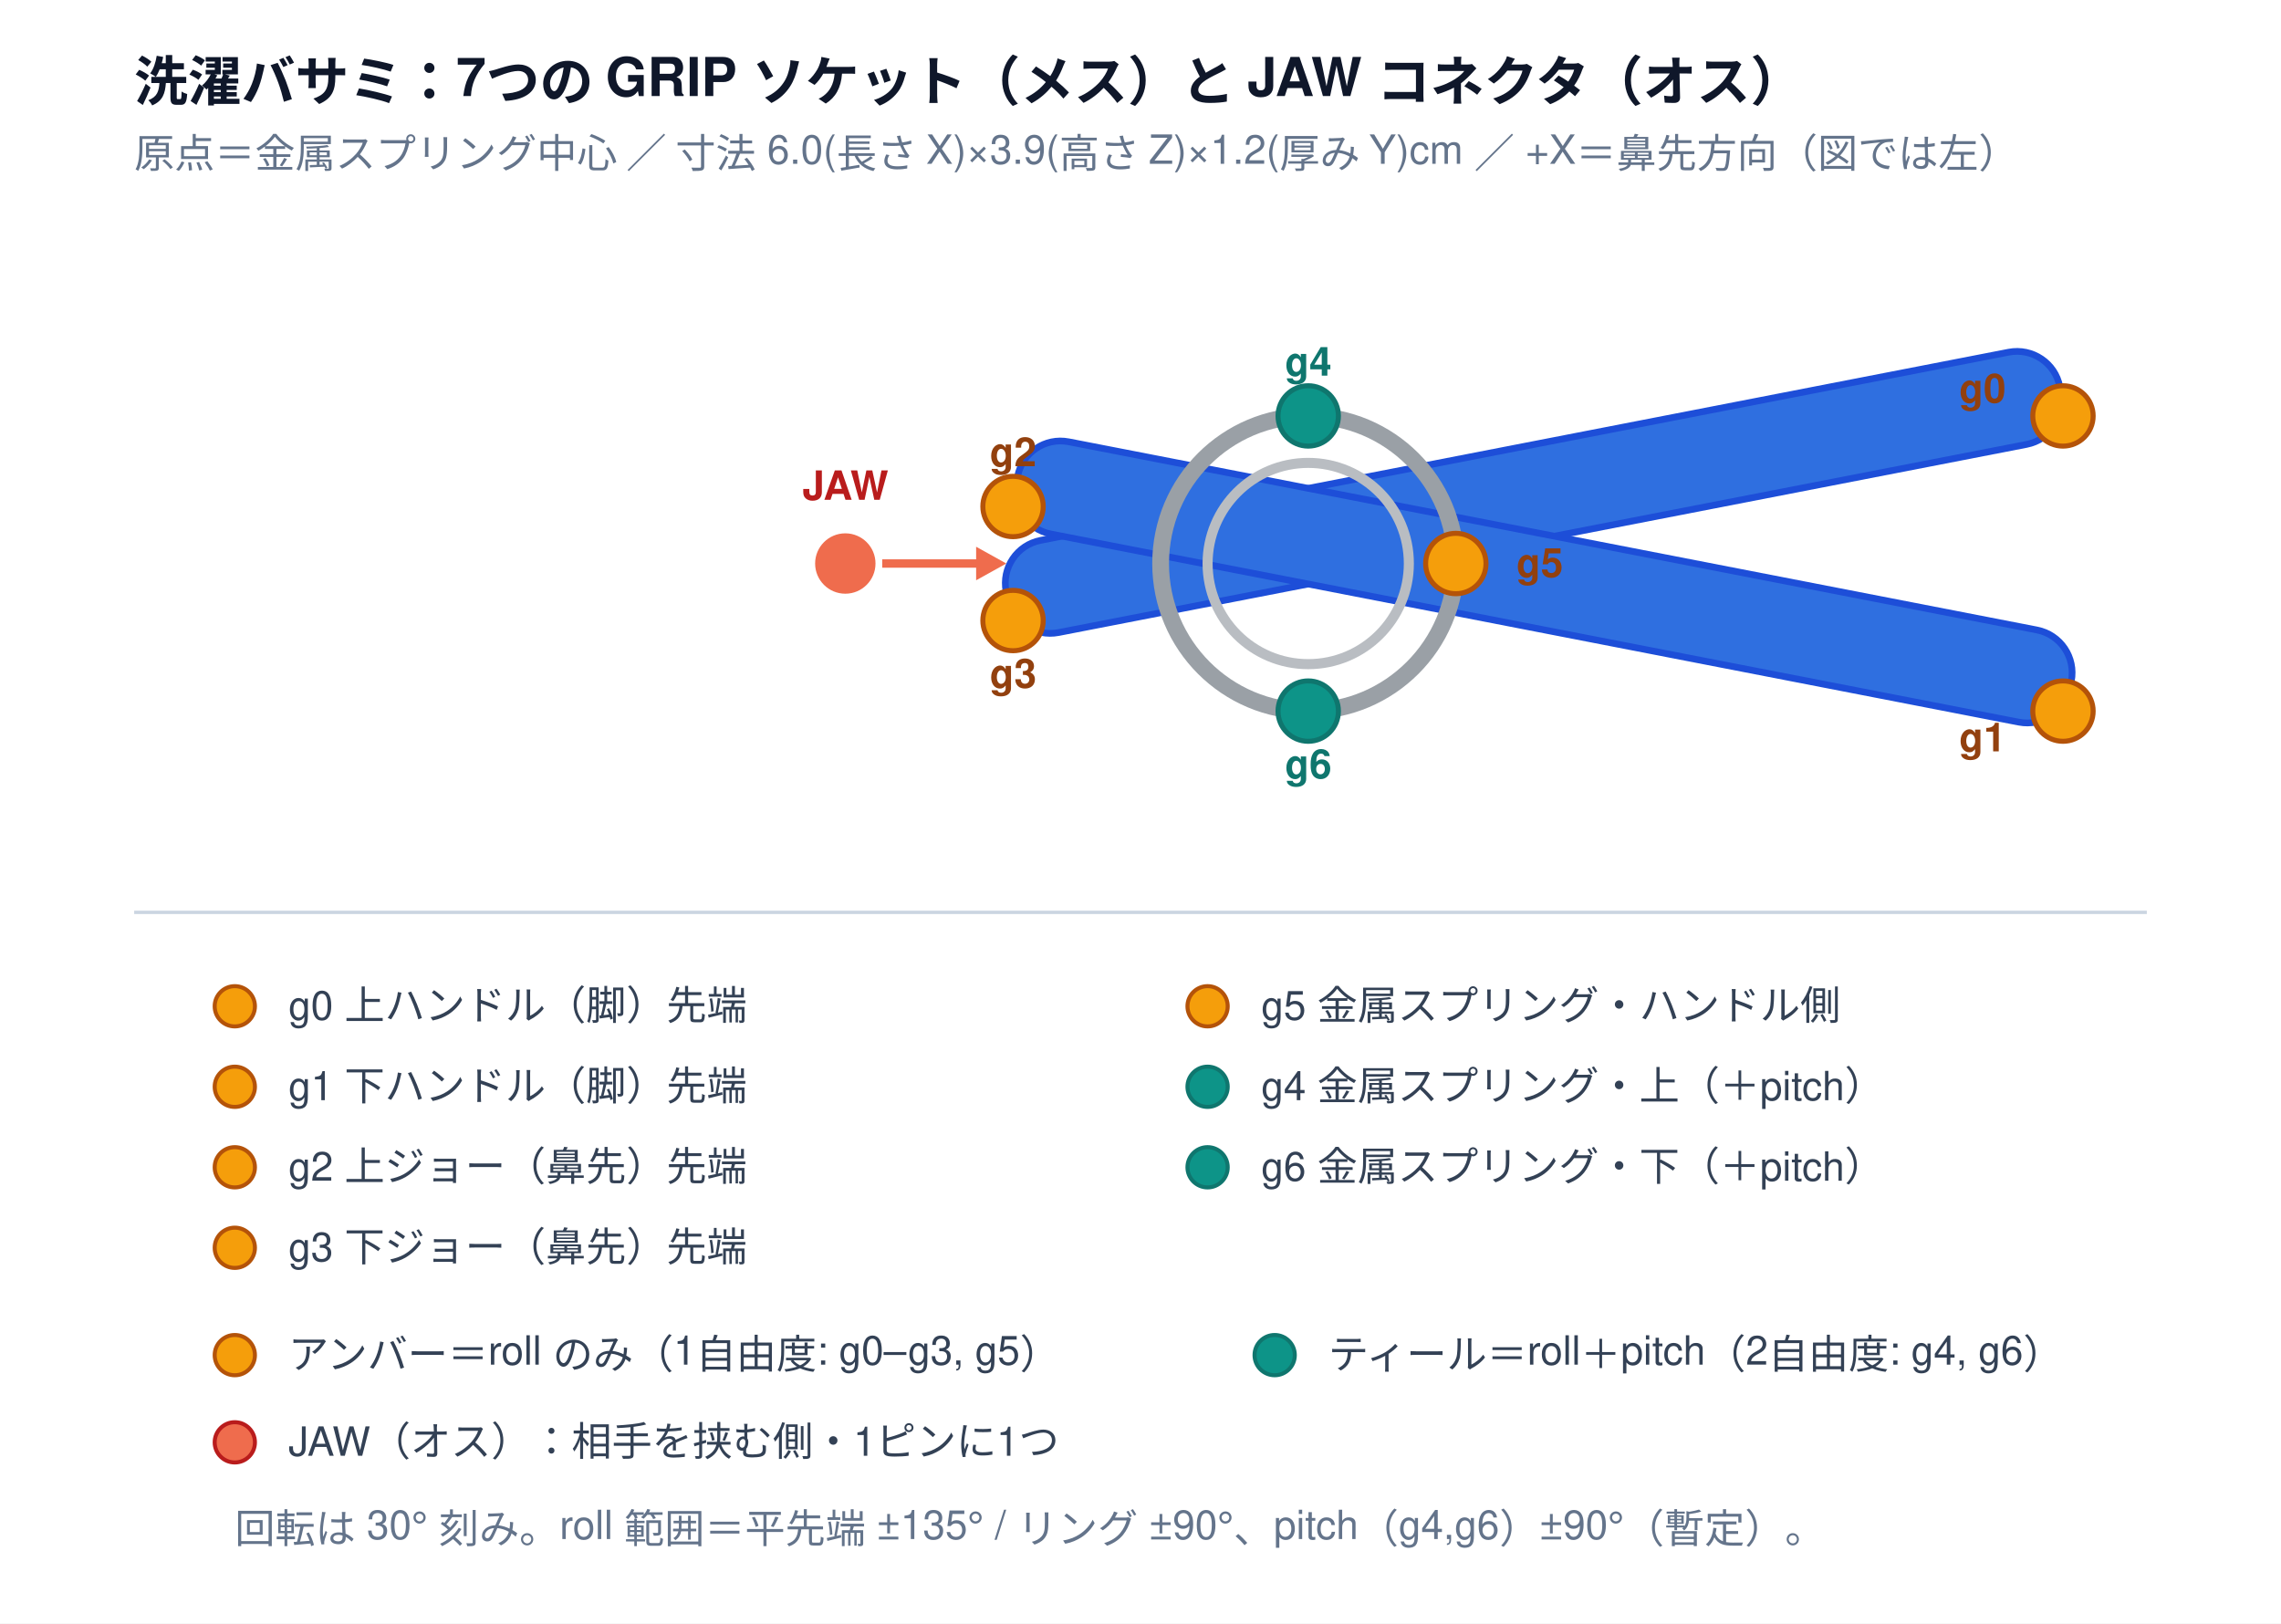
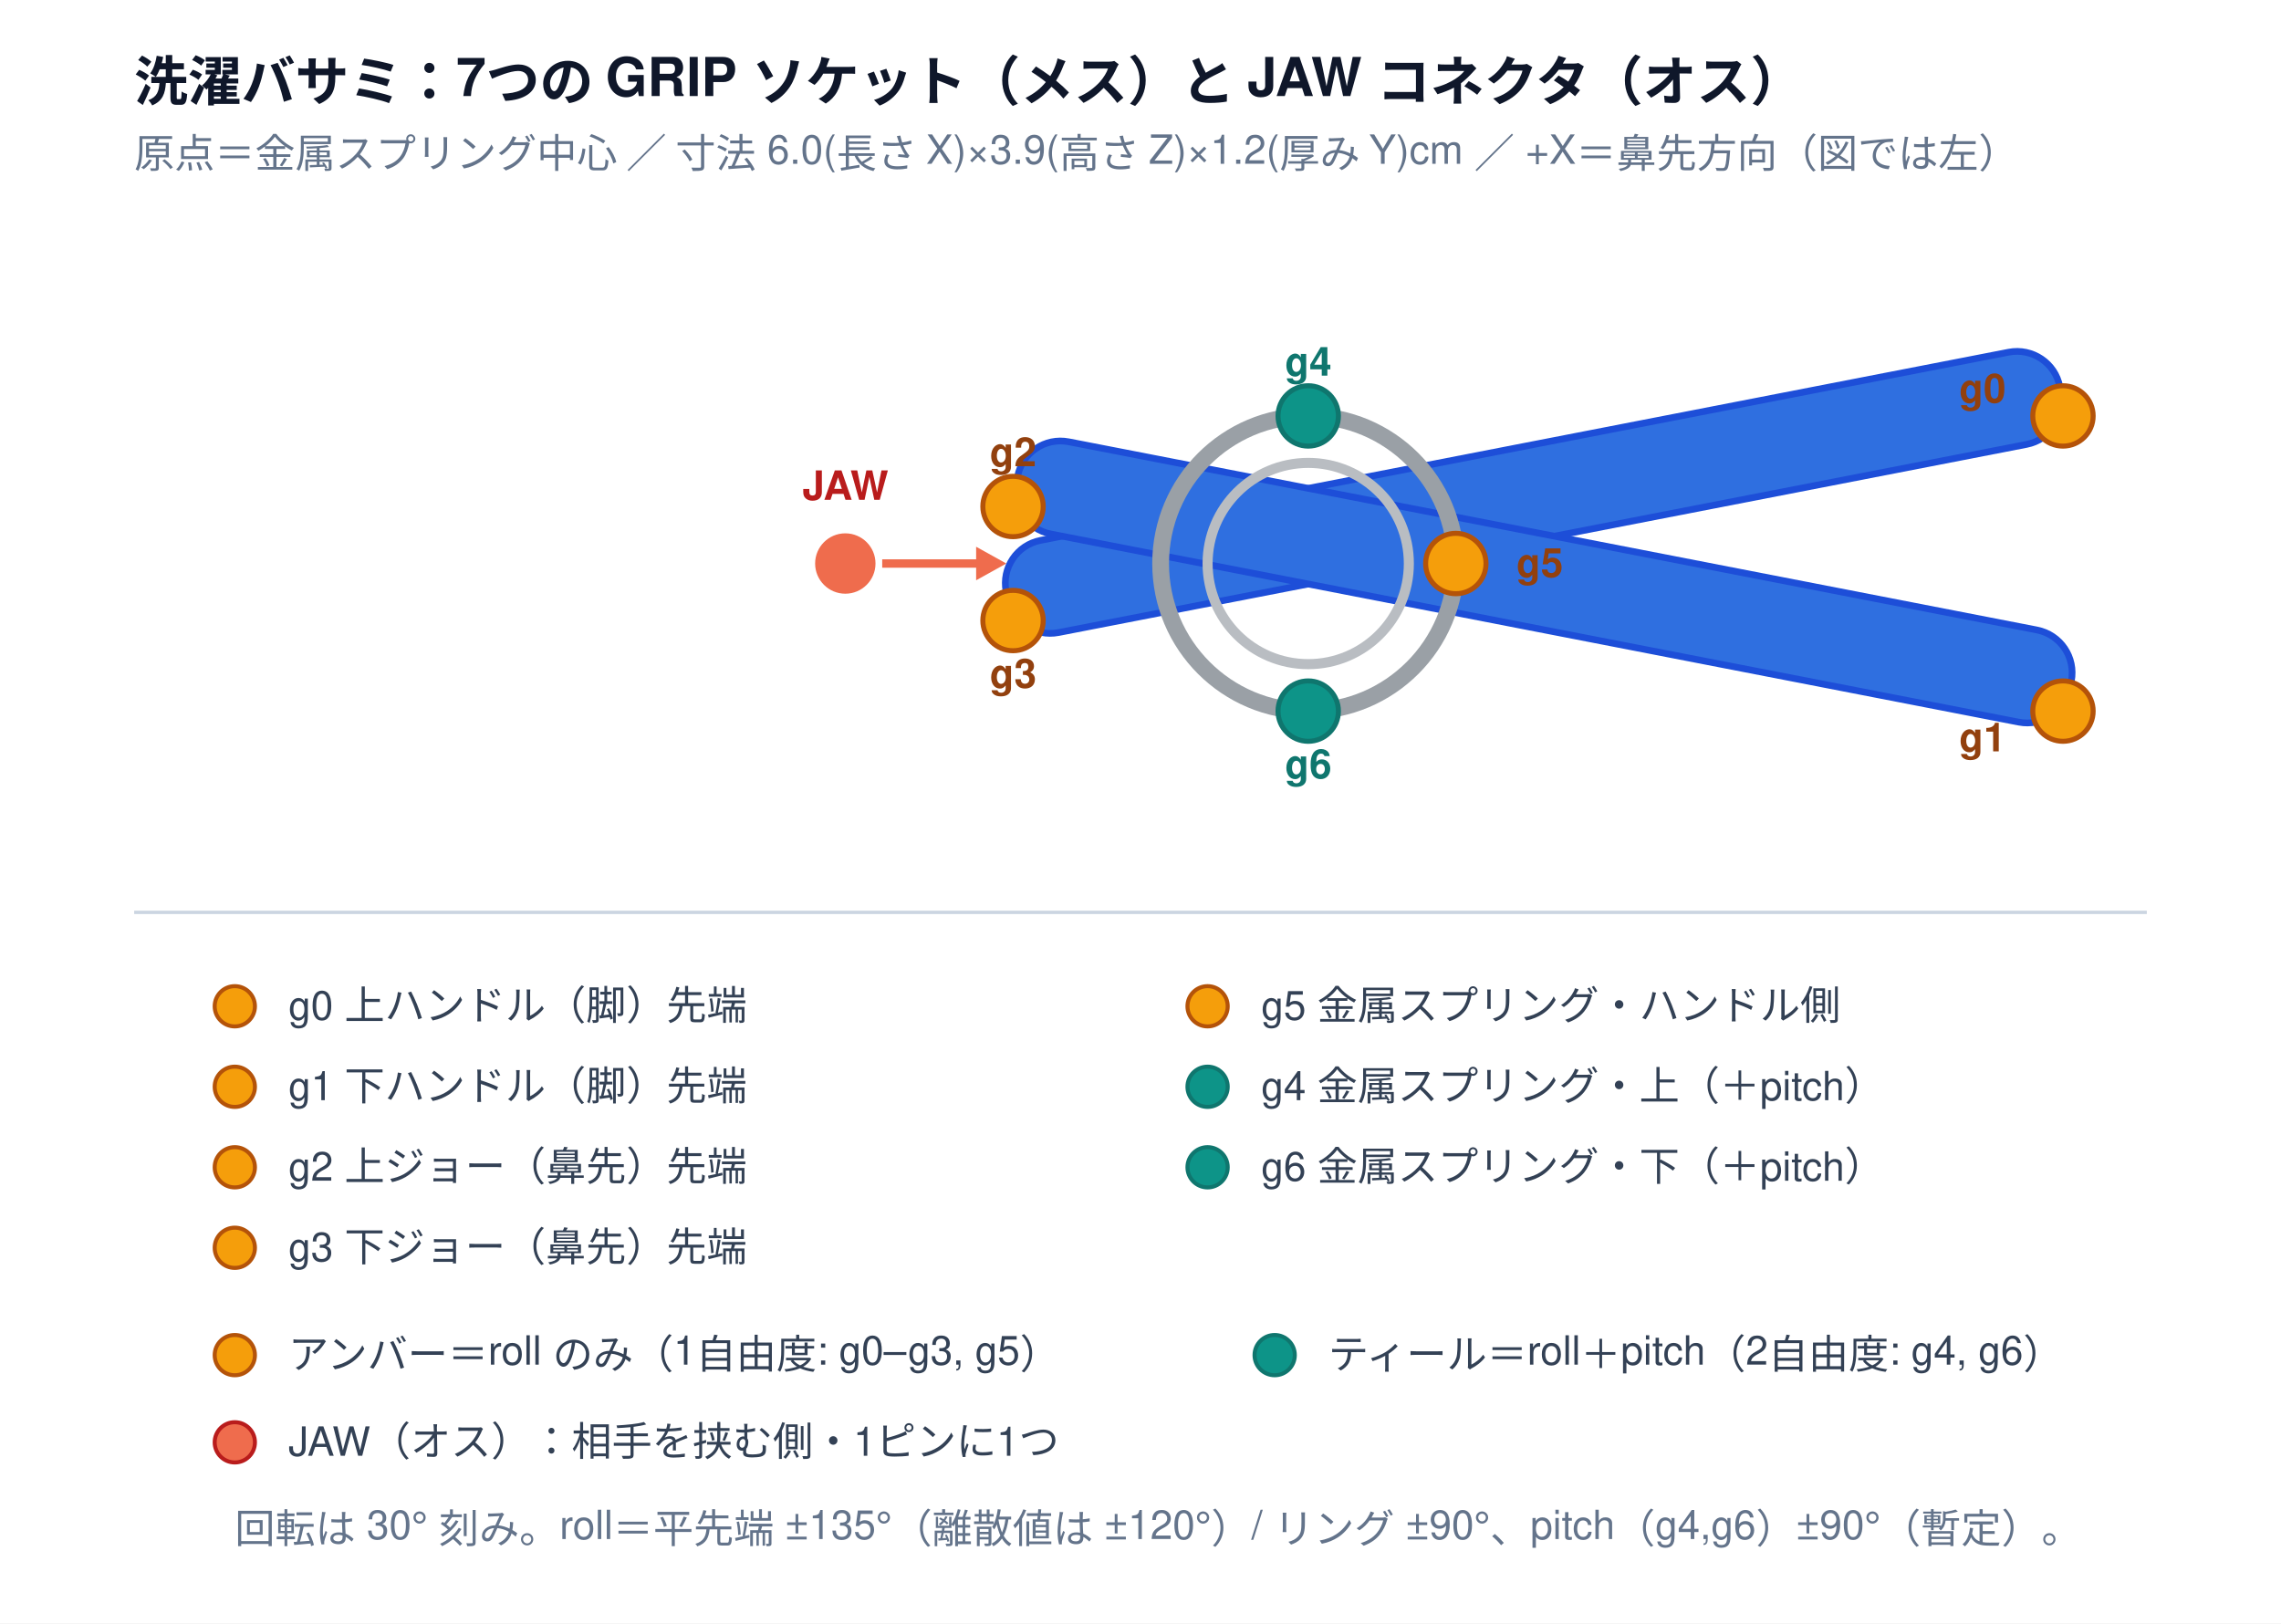
<svg xmlns="http://www.w3.org/2000/svg" viewBox="0 0 680 484" font-family="-apple-system, Helvetica, Arial, sans-serif">
  <rect width="680" height="484" fill="#ffffff" />
  <text x="40" y="30" font-size="16" font-weight="700" fill="#0f172a">洗濯バサミ：7つの GRIP ソケット（メス）と JAW コネクタ（オス）</text>
  <text x="40" y="50" font-size="12" fill="#64748b">原点＝金属スプリング中心 ／ 寸法 6.0(長さ X)×3.9(高さ Z)×1.2(厚み Y)cm ／ +X＝鼻先方向（図では左）</text>
  <rect x="300" y="146" width="320" height="28" rx="13" fill="#2f6fe0" stroke="#1d4ed8" stroke-width="2" transform="rotate(-11 390 168)" />
  <rect x="300" y="146" width="320" height="28" rx="13" fill="#2f6fe0" stroke="#1d4ed8" stroke-width="2" transform="rotate(11 390 168)" />
  <circle cx="390" cy="168" r="44" fill="none" stroke="#9aa0a6" stroke-width="5" />
  <circle cx="390" cy="168" r="30" fill="none" stroke="#b9bdc2" stroke-width="3" />
  <circle cx="252" cy="168" r="9" fill="#ef6c4d" />
  <line x1="263" y1="168" x2="294" y2="168" stroke="#ef6c4d" stroke-width="2.5" />
  <polygon points="300,168 291,163 291,173" fill="#ef6c4d" />
  <text x="252" y="149" font-size="12" font-weight="700" fill="#b91c1c" text-anchor="middle">JAW</text>
  <g fill="#f59e0b" stroke="#b45309" stroke-width="1.5">
    <circle cx="615" cy="124" r="9" />
    <circle cx="615" cy="212" r="9" />
    <circle cx="302" cy="151" r="9" />
    <circle cx="302" cy="185" r="9" />
    <circle cx="434" cy="168" r="9" />
  </g>
  <g fill="#0d9488" stroke="#0f766e" stroke-width="1.5">
    <circle cx="390" cy="124" r="9" />
    <circle cx="390" cy="212" r="9" />
  </g>
  <g font-size="12" font-weight="700">
    <text x="598" y="120" text-anchor="end" fill="#92400e">g0</text>
    <text x="598" y="224" text-anchor="end" fill="#92400e">g1</text>
    <text x="302" y="139" text-anchor="middle" fill="#92400e">g2</text>
    <text x="302" y="205" text-anchor="middle" fill="#92400e">g3</text>
    <text x="452" y="172" text-anchor="start" fill="#92400e">g5</text>
    <text x="390" y="112" text-anchor="middle" fill="#0f766e">g4</text>
    <text x="390" y="232" text-anchor="middle" fill="#0f766e">g6</text>
  </g>
  <line x1="40" y1="272" x2="640" y2="272" stroke="#cbd5e1" stroke-width="1" />
  <g fill="#f59e0b" stroke="#b45309" stroke-width="1.2">
    <circle cx="70" cy="300" r="6" />
    <circle cx="70" cy="324" r="6" />
    <circle cx="70" cy="348" r="6" />
    <circle cx="70" cy="372" r="6" />
    <circle cx="360" cy="300" r="6" />
  </g>
  <g fill="#0d9488" stroke="#0f766e" stroke-width="1.2">
    <circle cx="360" cy="324" r="6" />
    <circle cx="360" cy="348" r="6" />
  </g>
  <g font-size="12" fill="#334155">
    <text x="86" y="304">g0 上ハンドル（脚）先端</text>
    <text x="86" y="328">g1 下ハンドル（脚）先端</text>
    <text x="86" y="352">g2 上ジョー（鼻先）先端</text>
    <text x="86" y="376">g3 下ジョー（鼻先）先端</text>
    <text x="376" y="304">g5 金属スプリング・ハンドル側</text>
    <text x="376" y="328">g4 金属スプリング・上（＋pitch）</text>
    <text x="376" y="352">g6 金属スプリング・下（＋pitch）</text>
  </g>
  <circle cx="70" cy="404" r="6" fill="#f59e0b" stroke="#b45309" stroke-width="1.2" />
  <text x="86" y="408" font-size="12" fill="#334155">アンバー＝roll のみ（1自由度: g0–g3, g5）</text>
  <circle cx="380" cy="404" r="6" fill="#0d9488" stroke="#0f766e" stroke-width="1.2" />
  <text x="396" y="408" font-size="12" fill="#334155">ティール＝roll＋pitch（2自由度: g4, g6）</text>
  <circle cx="70" cy="430" r="6" fill="#ef6c4d" stroke="#b91c1c" stroke-width="1.2" />
  <text x="86" y="434" font-size="12" fill="#334155">JAW（オス）：相手を挟む側・1ピンに1つ</text>
-   <text x="70" y="460" font-size="12" fill="#64748b">回転は 30° 刻み。roll 範囲＝平先端 ±135° / リング ±90°、pitch（g4,g6）±90°（暫定）。</text>
+   <text x="70" y="460" font-size="12" fill="#64748b">回転は 30° 刻み。roll＝平先端 ±135°（離散値は ±120°）/ リング ±90°、pitch（g4,g6）±90°（暫定）。</text>
</svg>
